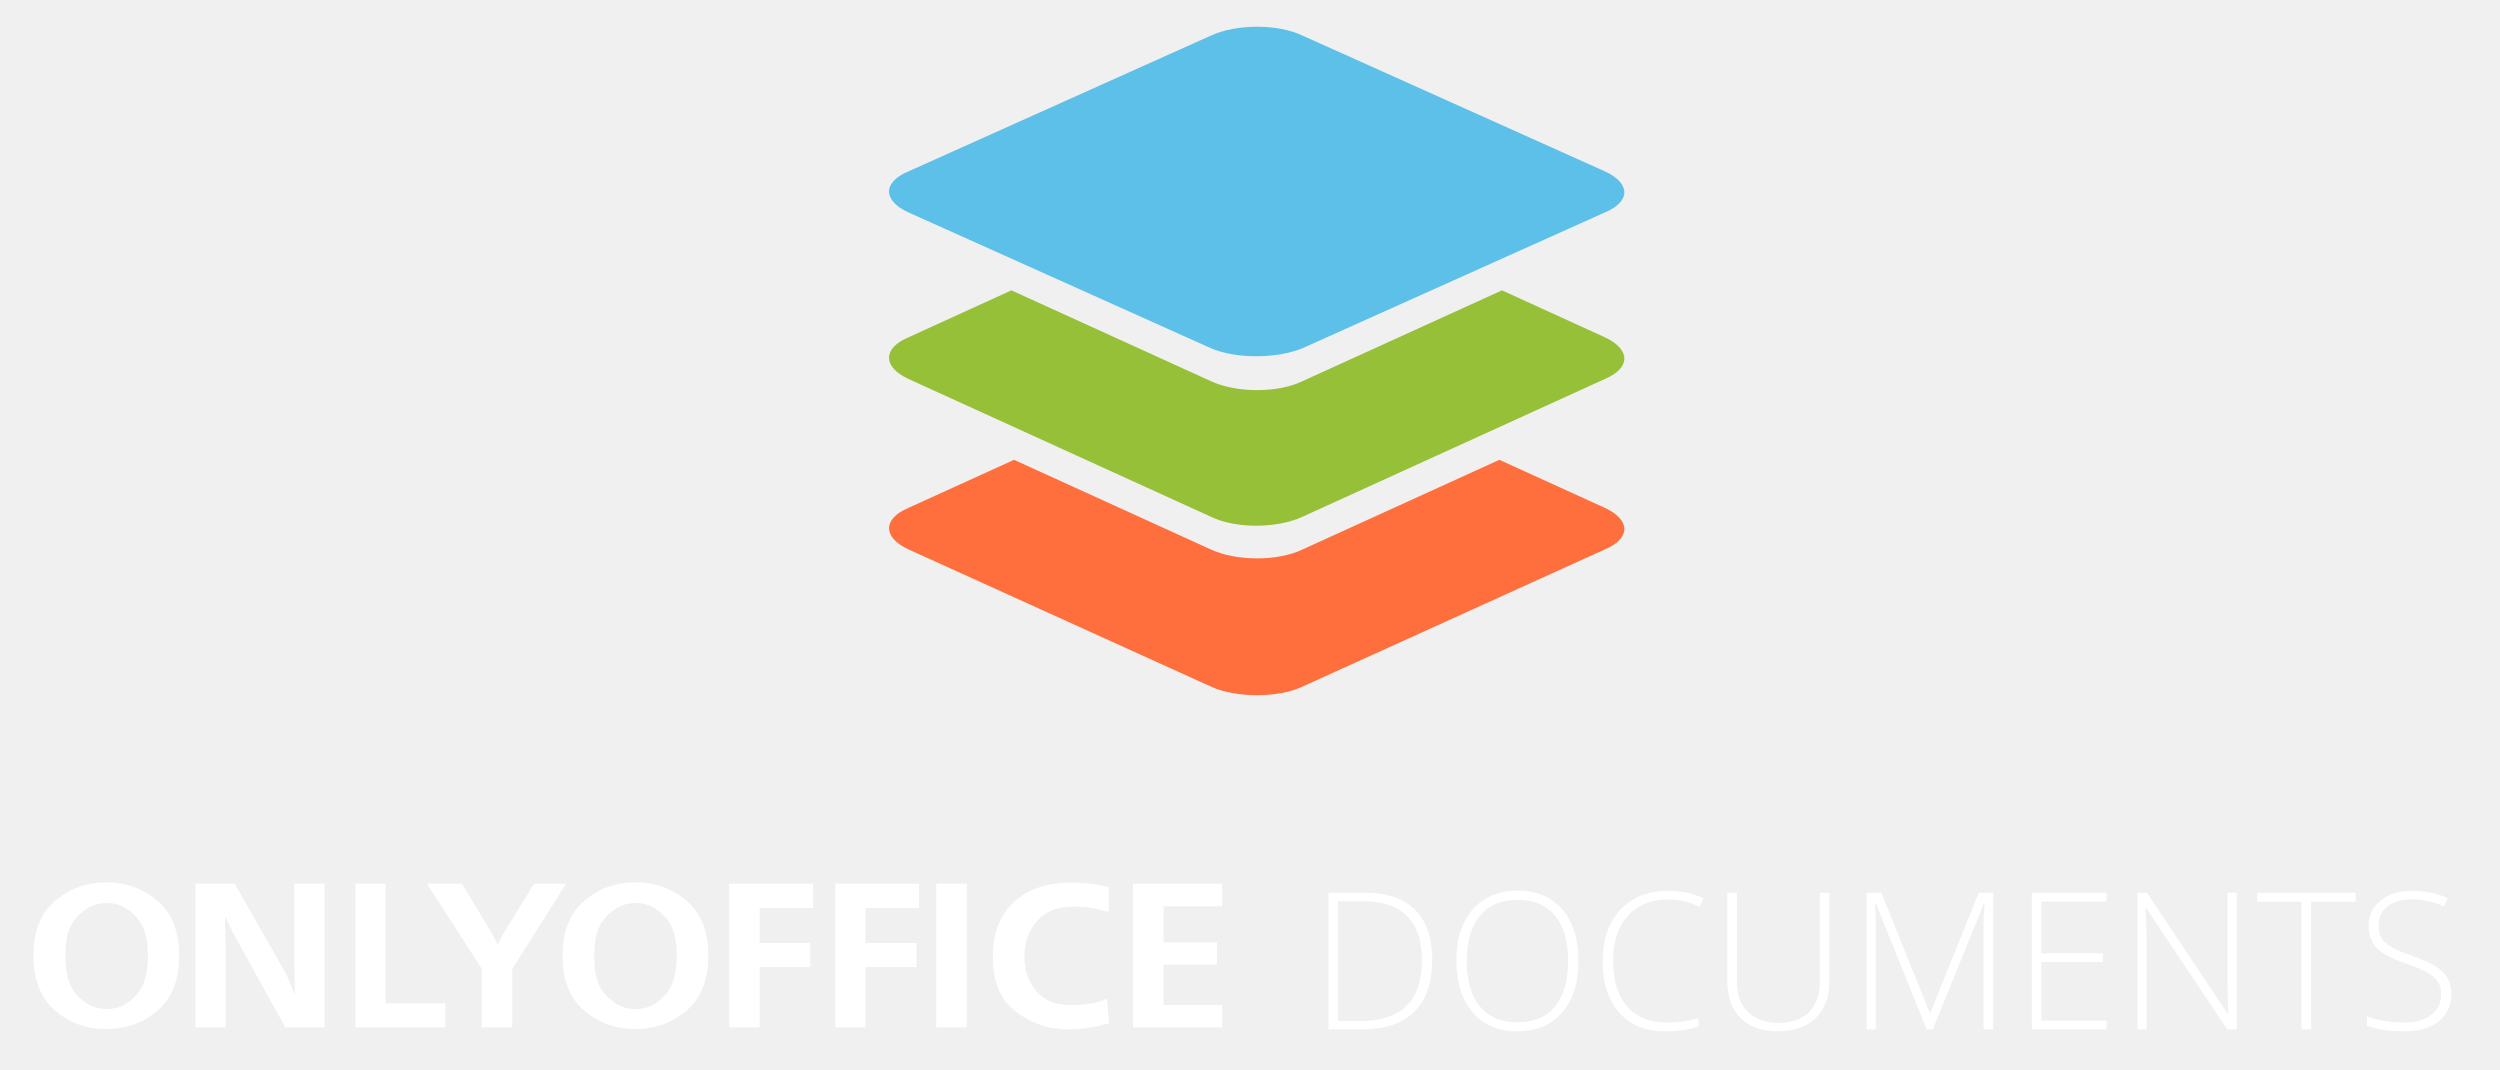
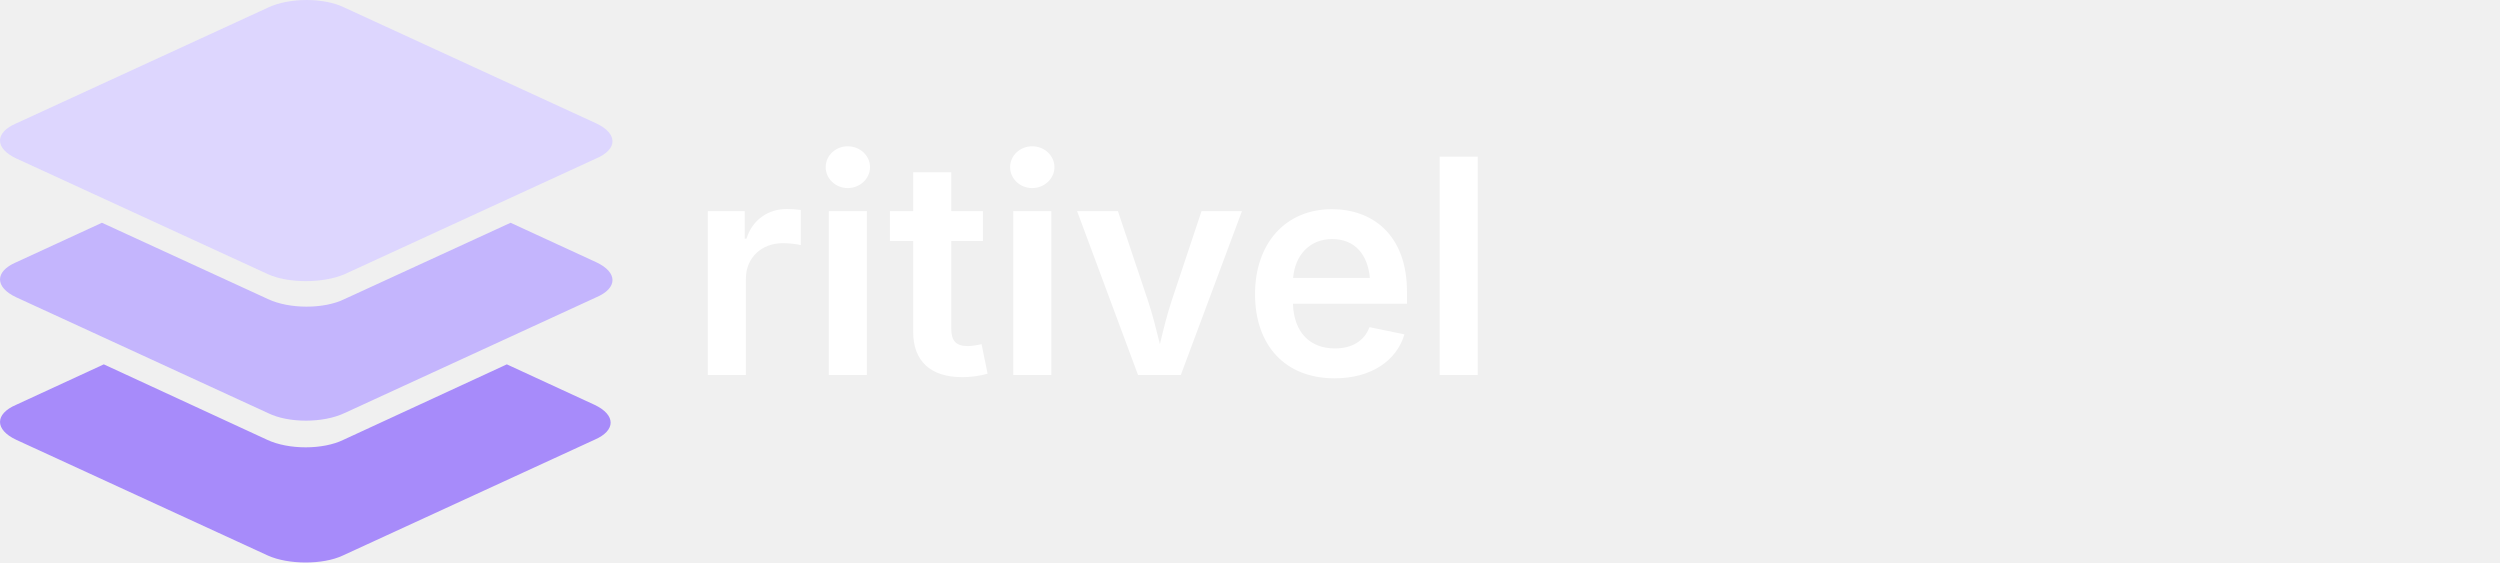
- <svg xmlns="http://www.w3.org/2000/svg" width="187" height="80" viewBox="0 0 187 80" fill="none">
-   <path d="M107.133 71.792C107.133 73.507 106.683 74.805 105.784 75.686C104.884 76.562 103.563 77 101.82 77H99.374V66.78H102.135C103.766 66.78 105.005 67.207 105.854 68.06C106.706 68.912 107.133 70.157 107.133 71.792ZM106.357 71.82C106.357 70.357 105.984 69.257 105.238 68.521C104.498 67.78 103.407 67.409 101.967 67.409H100.087V76.371H101.778C104.831 76.371 106.357 74.854 106.357 71.82Z" fill="white" />
-   <path d="M118.072 71.876C118.072 73.498 117.667 74.782 116.856 75.728C116.045 76.669 114.927 77.14 113.501 77.14C112.08 77.14 110.963 76.669 110.153 75.728C109.342 74.782 108.936 73.493 108.936 71.862C108.936 70.236 109.344 68.957 110.16 68.025C110.98 67.088 112.098 66.62 113.515 66.62C114.941 66.62 116.057 67.09 116.863 68.032C117.669 68.968 118.072 70.25 118.072 71.876ZM109.712 71.876C109.712 73.34 110.038 74.472 110.691 75.273C111.343 76.07 112.28 76.469 113.501 76.469C114.731 76.469 115.67 76.073 116.318 75.28C116.97 74.488 117.296 73.353 117.296 71.876C117.296 70.404 116.97 69.276 116.318 68.493C115.67 67.706 114.736 67.312 113.515 67.312C112.299 67.312 111.36 67.708 110.698 68.5C110.041 69.292 109.712 70.418 109.712 71.876Z" fill="white" />
-   <path d="M124.79 67.277C123.508 67.277 122.499 67.687 121.763 68.507C121.027 69.327 120.659 70.45 120.659 71.876C120.659 73.335 121.006 74.467 121.7 75.273C122.395 76.08 123.387 76.483 124.678 76.483C125.536 76.483 126.323 76.373 127.041 76.154V76.783C126.365 77.021 125.522 77.14 124.51 77.14C123.075 77.14 121.945 76.676 121.12 75.749C120.295 74.821 119.883 73.526 119.883 71.862C119.883 70.823 120.079 69.907 120.47 69.115C120.866 68.323 121.432 67.713 122.169 67.284C122.91 66.85 123.769 66.634 124.748 66.634C125.745 66.634 126.638 66.82 127.425 67.193L127.139 67.836C126.393 67.463 125.61 67.277 124.79 67.277Z" fill="white" />
-   <path d="M136.834 66.78V73.393C136.834 74.567 136.494 75.486 135.813 76.147C135.133 76.809 134.185 77.14 132.968 77.14C131.785 77.14 130.86 76.809 130.193 76.147C129.532 75.481 129.201 74.553 129.201 73.365V66.78H129.921V73.393C129.921 74.376 130.193 75.143 130.738 75.693C131.284 76.238 132.055 76.511 133.052 76.511C134.026 76.511 134.781 76.243 135.317 75.707C135.853 75.166 136.121 74.418 136.121 73.463V66.78H136.834Z" fill="white" />
-   <path d="M144.118 77L140.308 67.563H140.252C140.289 68.141 140.308 68.733 140.308 69.339V77H139.623V66.78H140.727L144.348 75.77H144.39L148.011 66.78H149.088V77H148.368V69.255C148.368 68.714 148.396 68.155 148.451 67.577H148.396L144.572 77H144.118Z" fill="white" />
-   <path d="M157.567 77H151.982V66.78H157.567V67.438H152.694V71.303H157.294V71.96H152.694V76.343H157.567V77Z" fill="white" />
-   <path d="M167.311 77H166.591L160.537 67.927H160.482C160.537 69.008 160.565 69.823 160.565 70.373V77H159.88V66.78H160.593L166.64 75.84H166.682C166.64 75.001 166.619 74.204 166.619 73.449V66.78H167.311V77Z" fill="white" />
-   <path d="M172.875 77H172.155V67.451H168.835V66.78H176.195V67.451H172.875V77Z" fill="white" />
-   <path d="M183.36 74.365C183.36 75.218 183.046 75.893 182.417 76.392C181.792 76.891 180.96 77.14 179.921 77.14C178.672 77.14 177.715 77.002 177.048 76.727V76.014C177.784 76.327 178.723 76.483 179.865 76.483C180.704 76.483 181.368 76.292 181.857 75.909C182.351 75.523 182.598 75.017 182.598 74.393C182.598 74.006 182.517 73.687 182.354 73.435C182.191 73.179 181.925 72.946 181.557 72.736C181.189 72.526 180.648 72.3 179.935 72.058C178.891 71.699 178.169 71.312 177.768 70.898C177.372 70.478 177.174 69.921 177.174 69.227C177.174 68.463 177.472 67.841 178.069 67.361C178.67 66.876 179.441 66.634 180.382 66.634C181.342 66.634 182.244 66.815 183.088 67.179L182.829 67.794C181.981 67.44 181.17 67.263 180.396 67.263C179.641 67.263 179.04 67.438 178.593 67.787C178.146 68.136 177.922 68.612 177.922 69.213C177.922 69.591 177.989 69.9 178.125 70.143C178.264 70.385 178.49 70.604 178.803 70.8C179.115 70.991 179.651 71.222 180.41 71.492C181.207 71.767 181.806 72.035 182.207 72.296C182.608 72.552 182.899 72.846 183.081 73.176C183.267 73.503 183.36 73.899 183.36 74.365Z" fill="white" />
-   <path d="M84.749 66.099H91.419V67.795H87.033V70.489H91.03V72.161H87.033V75.179H91.419V76.85H84.749V66.099Z" fill="white" />
-   <path d="M82.932 66.349V68.22C82.543 68.095 82.128 67.995 81.712 67.921C81.271 67.846 80.804 67.821 80.311 67.821C79.117 67.821 78.209 68.17 77.586 68.868C76.963 69.567 76.625 70.465 76.625 71.537C76.625 72.56 76.911 73.433 77.508 74.132C78.105 74.83 78.961 75.179 80.103 75.179C80.493 75.179 80.908 75.154 81.375 75.104C81.842 75.055 82.309 74.93 82.802 74.705L82.958 76.526C82.88 76.551 82.777 76.601 82.647 76.626C82.517 76.651 82.361 76.701 82.18 76.751C81.868 76.801 81.531 76.875 81.115 76.925C80.7 76.975 80.259 77 79.792 77C79.74 77 79.662 77 79.61 77C79.558 77 79.48 77 79.428 76.975C78.131 76.9 76.963 76.451 75.873 75.578C74.809 74.73 74.263 73.383 74.263 71.562C74.263 69.791 74.783 68.444 75.847 67.472C76.911 66.499 78.312 66.025 80.077 66.025C80.544 66.025 80.96 66.05 81.349 66.075C81.738 66.1 82.128 66.174 82.491 66.249C82.569 66.274 82.647 66.299 82.751 66.299C82.751 66.324 82.854 66.349 82.932 66.349Z" fill="white" />
-   <path d="M70.033 76.85V66.099H72.317V76.85H70.033Z" fill="white" />
-   <path d="M62.48 66.099H68.735V67.92H64.738V70.539H68.554V72.335H64.738V76.85H62.48V66.099Z" fill="white" />
-   <path d="M54.538 66.099H60.819V67.92H56.822V70.539H60.612V72.335H56.822V76.85H54.538V66.099Z" fill="white" />
-   <path d="M42.08 71.488C42.08 69.667 42.625 68.295 43.715 67.372C44.806 66.449 46.077 66 47.531 66C48.984 66 50.256 66.449 51.346 67.372C52.436 68.295 52.981 69.667 52.981 71.488C52.981 73.309 52.436 74.68 51.346 75.603C50.256 76.526 48.984 76.975 47.531 76.975C46.077 76.975 44.806 76.526 43.715 75.603C42.625 74.68 42.08 73.309 42.08 71.488ZM44.442 71.488C44.442 72.735 44.676 73.683 45.169 74.256C45.662 74.855 46.181 75.204 46.778 75.379C46.908 75.404 47.038 75.429 47.167 75.454C47.297 75.479 47.427 75.479 47.531 75.479C47.66 75.479 47.79 75.479 47.92 75.454C48.05 75.429 48.18 75.404 48.309 75.379C48.88 75.229 49.399 74.855 49.893 74.256C50.36 73.658 50.619 72.76 50.619 71.513C50.619 70.265 50.386 69.367 49.893 68.769C49.425 68.17 48.88 67.821 48.309 67.646C48.18 67.596 48.05 67.572 47.92 67.572C47.79 67.546 47.66 67.546 47.531 67.546C47.401 67.546 47.271 67.546 47.167 67.572C47.038 67.596 46.908 67.621 46.778 67.646C46.207 67.796 45.662 68.17 45.169 68.769C44.702 69.343 44.442 70.24 44.442 71.488Z" fill="white" />
-   <path d="M31.932 66.1H34.554L36.838 69.892L37.201 70.615H37.253L37.616 69.892L39.952 66.1H42.34L38.317 72.486V76.851H36.033V72.461L31.932 66.1Z" fill="white" />
-   <path d="M26.586 66.1H28.844V75.055H33.308V76.851H26.586V66.1Z" fill="white" />
-   <path d="M14.621 66.1H17.553L21.421 72.885L22.018 74.332H22.07L22.018 72.436V66.1H24.276V76.851H21.343L17.45 69.817L16.879 68.62H16.827L16.879 70.54V76.851H14.621V66.1Z" fill="white" />
-   <path d="M2.5 71.488C2.5 69.667 3.045 68.295 4.135 67.372C5.225 66.449 6.497 66 7.95 66C9.404 66 10.676 66.449 11.766 67.372C12.856 68.295 13.401 69.667 13.401 71.488C13.401 73.309 12.856 74.681 11.766 75.604C10.676 76.527 9.404 76.976 7.95 76.976C6.497 76.976 5.225 76.527 4.135 75.604C3.071 74.681 2.5 73.309 2.5 71.488ZM4.888 71.488C4.888 72.735 5.121 73.683 5.615 74.257C6.108 74.856 6.627 75.205 7.224 75.379C7.353 75.404 7.483 75.429 7.613 75.454C7.743 75.479 7.873 75.479 7.976 75.479C8.106 75.479 8.236 75.479 8.366 75.454C8.495 75.429 8.625 75.404 8.755 75.379C9.326 75.23 9.845 74.856 10.338 74.257C10.805 73.658 11.065 72.76 11.065 71.513C11.065 70.266 10.831 69.368 10.338 68.769C9.871 68.171 9.326 67.821 8.755 67.647C8.625 67.597 8.495 67.572 8.366 67.572C8.236 67.547 8.106 67.547 7.976 67.547C7.847 67.547 7.717 67.547 7.613 67.572C7.483 67.597 7.353 67.622 7.224 67.647C6.653 67.796 6.108 68.171 5.615 68.769C5.121 69.343 4.888 70.241 4.888 71.488Z" fill="white" />
-   <path fill-rule="evenodd" clip-rule="evenodd" d="M90.639 51.387L67.95 41.093C66.017 40.195 66.017 38.806 67.95 37.989L75.849 34.394L90.555 41.093C92.487 41.992 95.597 41.992 97.445 41.093L112.151 34.394L120.05 37.989C121.983 38.888 121.983 40.276 120.05 41.093L97.361 51.387C95.597 52.204 92.487 52.204 90.639 51.387Z" fill="#FF6F3D" />
-   <path fill-rule="evenodd" clip-rule="evenodd" d="M90.565 38.649L67.945 28.343C66.018 27.444 66.018 26.053 67.945 25.235L75.653 21.718L90.565 28.507C92.492 29.407 95.592 29.407 97.435 28.507L112.347 21.718L120.055 25.235C121.982 26.135 121.982 27.526 120.055 28.343L97.435 38.649C95.508 39.549 92.408 39.549 90.565 38.649Z" fill="#95C038" />
-   <path fill-rule="evenodd" clip-rule="evenodd" d="M90.565 26.043L67.945 15.886C66.018 14.999 66.018 13.629 67.945 12.822L90.565 2.665C92.492 1.778 95.592 1.778 97.435 2.665L120.055 12.822C121.982 13.709 121.982 15.08 120.055 15.886L97.435 26.043C95.508 26.849 92.408 26.849 90.565 26.043Z" fill="#5DC0E8" />
+ <svg xmlns="http://www.w3.org/2000/svg" width="200" height="45" viewBox="0 0 200 45" fill="none">
+   <path fill-rule="evenodd" clip-rule="evenodd" d="M21.44 44.448L1.288 35.18C-0.428 34.371 -0.428 33.12 1.288 32.385L8.304 29.148L21.366 35.18C23.082 35.989 25.844 35.989 27.486 35.18L40.547 29.148L47.563 32.385C49.28 33.194 49.28 34.444 47.563 35.18L27.411 44.448C25.844 45.184 23.082 45.184 21.44 44.448Z" fill="#A78BFA" />
+   <path fill-rule="evenodd" clip-rule="evenodd" d="M21.44 33.047L1.288 23.779C-0.428 22.97 -0.428 21.719 1.288 20.984L8.155 17.821L21.44 23.926C23.157 24.735 25.918 24.735 27.561 23.926L40.846 17.821L47.712 20.984C49.429 21.793 49.429 23.043 47.712 23.779L27.561 33.047C25.844 33.856 23.082 33.856 21.44 33.047Z" fill="#C4B5FD" />
+   <path fill-rule="evenodd" clip-rule="evenodd" d="M21.44 21.939L1.287 12.67C-0.429 11.861 -0.429 10.611 1.287 9.875L21.44 0.607C23.156 -0.202 25.918 -0.202 27.56 0.607L47.712 9.875C49.428 10.684 49.428 11.935 47.712 12.67L27.56 21.939C25.843 22.674 23.082 22.674 21.44 21.939Z" fill="#DDD6FE" />
+   <text x="55" y="30" font-family="system-ui, -apple-system, BlinkMacSystemFont, 'Segoe UI', sans-serif" font-size="24" font-weight="600" fill="#FFFFFF">ritivel</text>
</svg>
